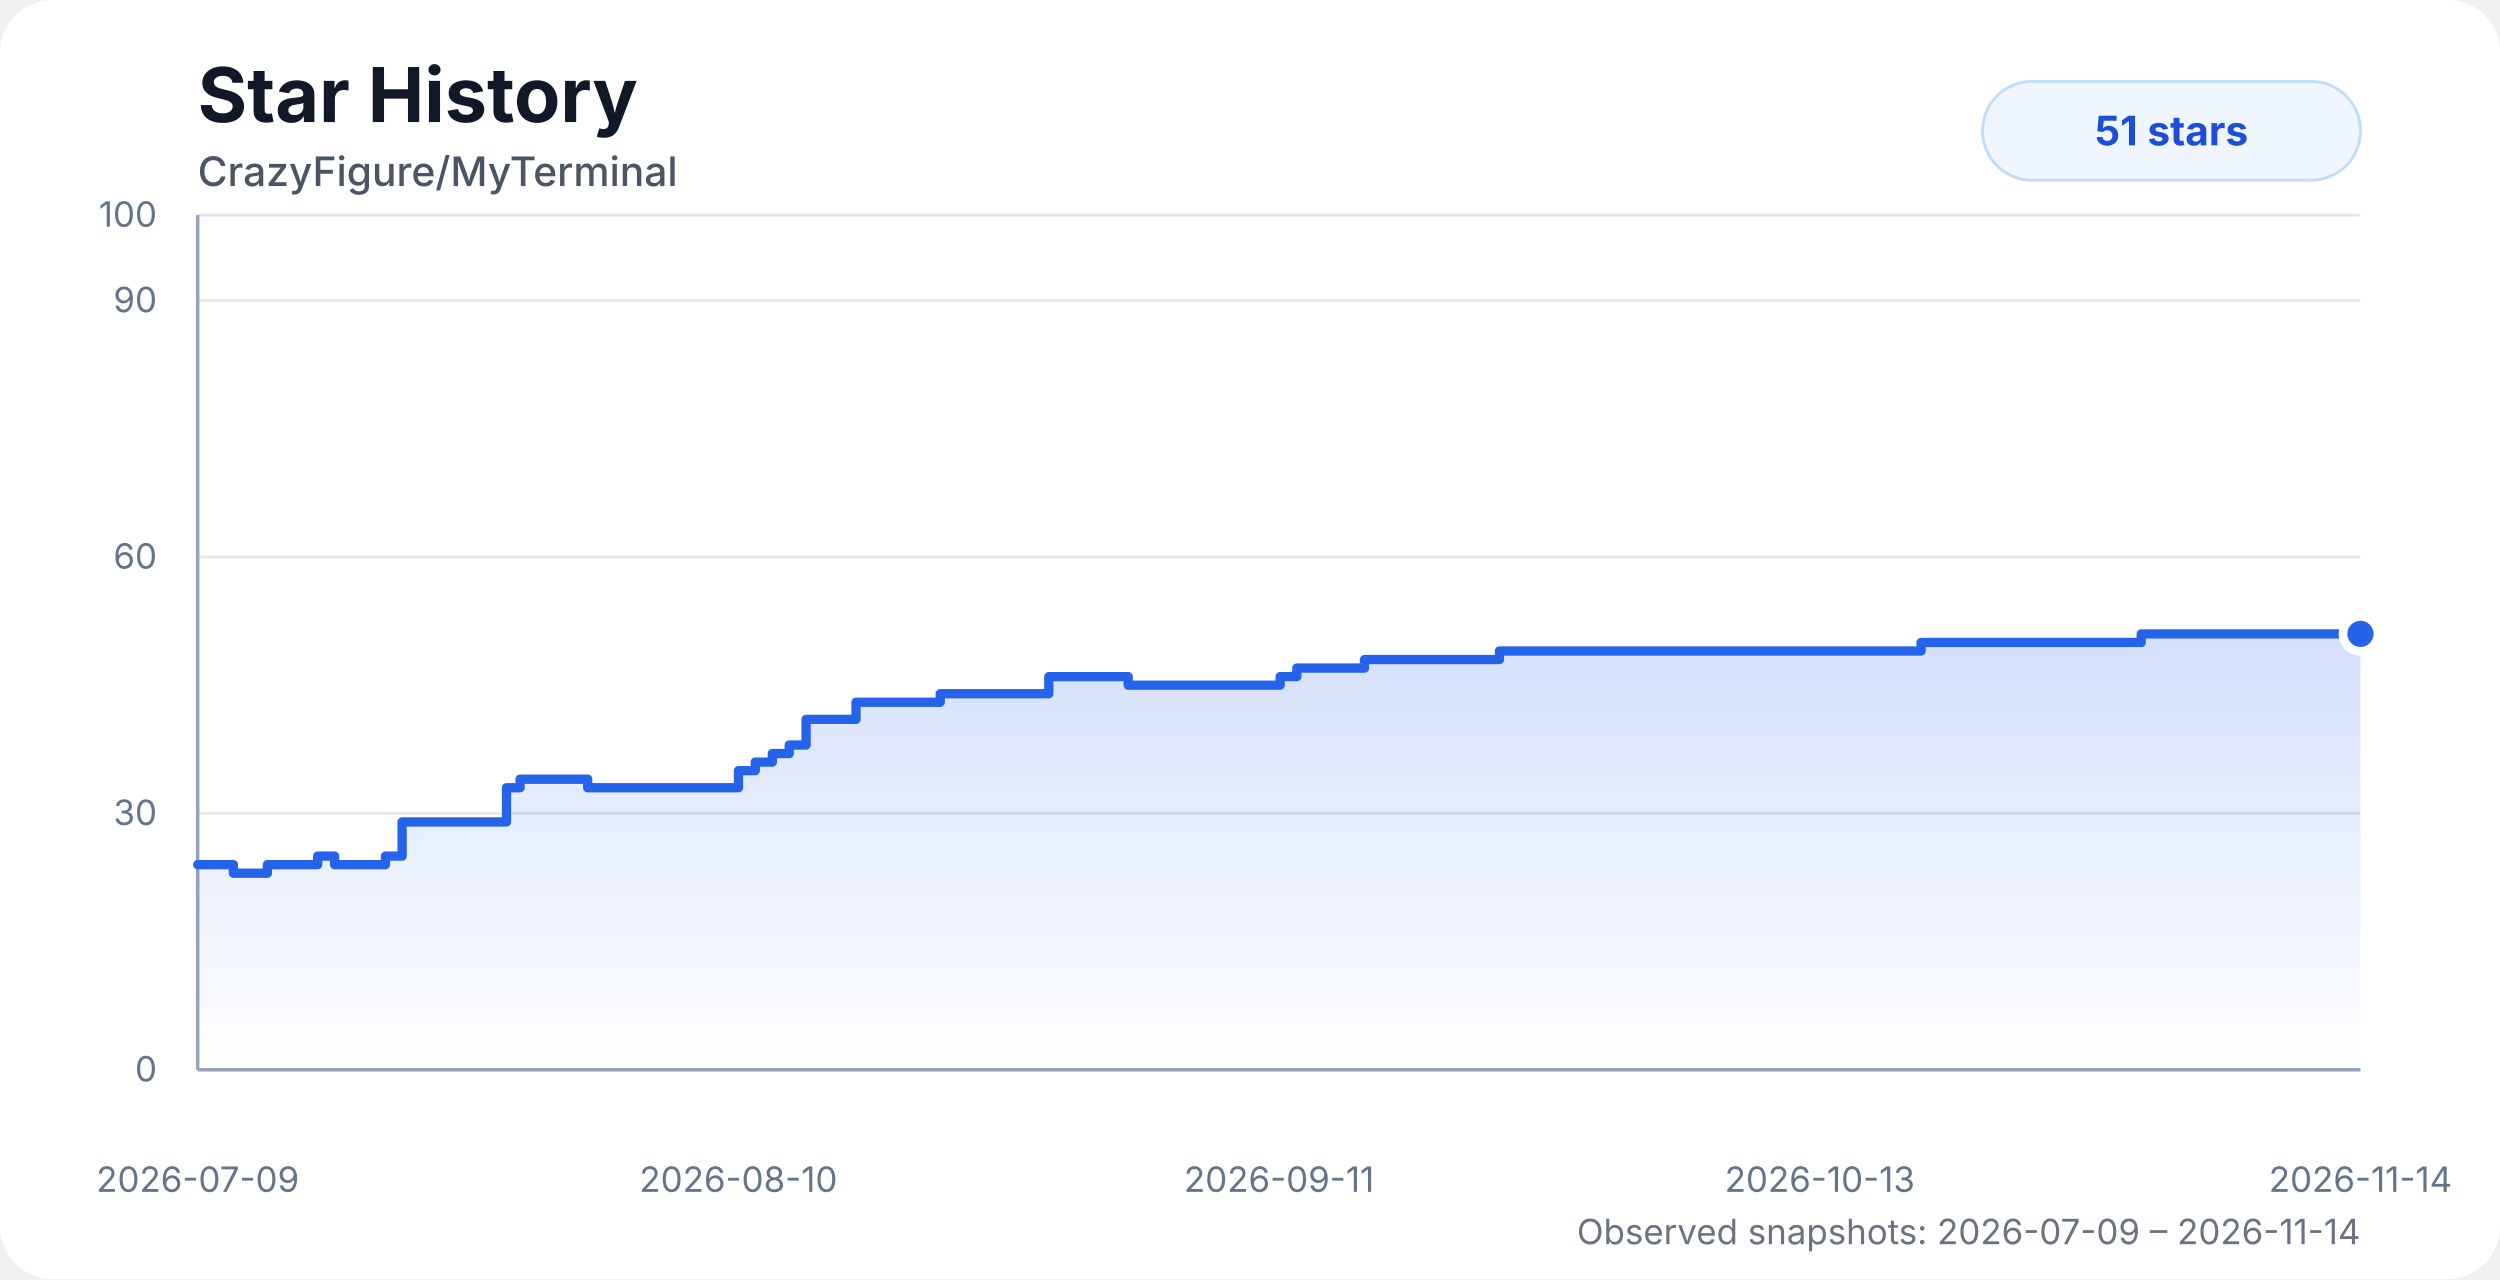
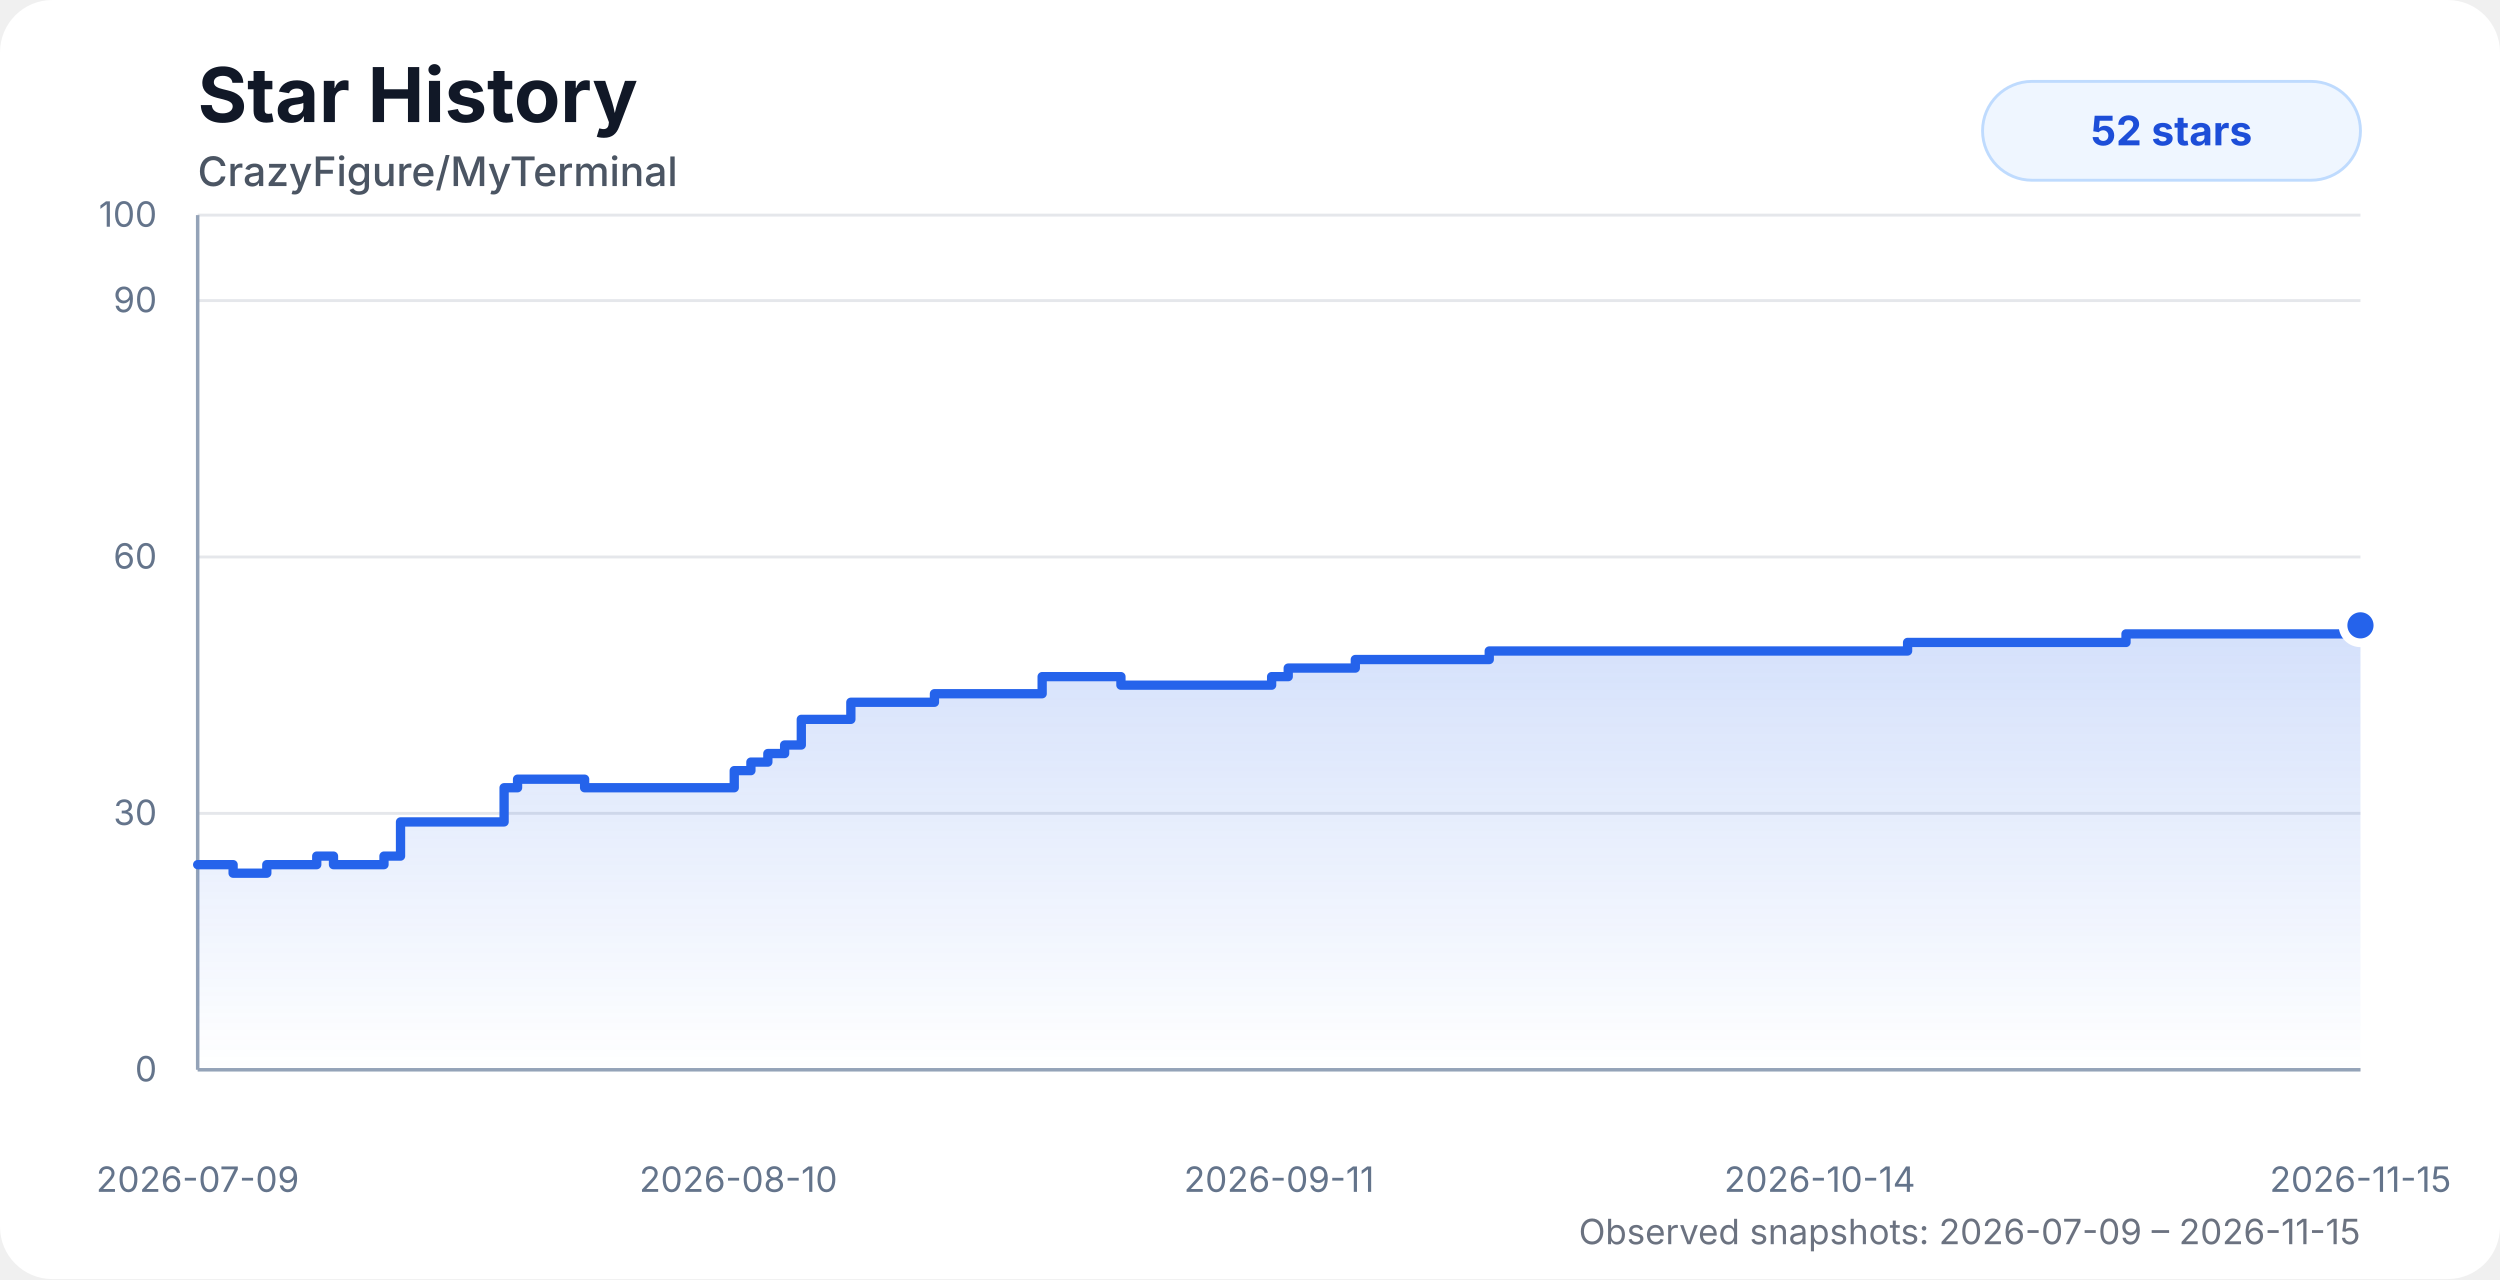
<svg xmlns="http://www.w3.org/2000/svg" width="860" height="440" viewBox="0 0 860 440" role="img" aria-labelledby="title desc">
  <style>
    .chart-bg { fill: #ffffff; }
    .title { fill: #111827; font: 700 26px system-ui, -apple-system, BlinkMacSystemFont, "Segoe UI", sans-serif; }
    .subtitle { fill: #4b5563; font: 500 14px system-ui, -apple-system, BlinkMacSystemFont, "Segoe UI", sans-serif; }
    .axis-label { fill: #64748b; font: 12px system-ui, -apple-system, BlinkMacSystemFont, "Segoe UI", sans-serif; }
    .grid { stroke: #e5e7eb; stroke-width: 1; }
    .axis { stroke: #94a3b8; stroke-width: 1.2; }
    .area { fill: url(#starGradient); opacity: 0.28; }
    .line { fill: none; stroke: #2563eb; stroke-width: 3.2; stroke-linecap: round; stroke-linejoin: round; }
    .dot { fill: #2563eb; stroke: #ffffff; stroke-width: 3; }
    .badge { fill: #eff6ff; stroke: #bfdbfe; }
    .badge-text { fill: #1d4ed8; font: 700 14px system-ui, -apple-system, BlinkMacSystemFont, "Segoe UI", sans-serif; }
    .status { fill: #6b7280; font: 12px system-ui, -apple-system, BlinkMacSystemFont, "Segoe UI", sans-serif; }
    @media (prefers-color-scheme: dark) {
      .chart-bg { fill: #0d1117; }
      .title { fill: #f8fafc; }
      .subtitle { fill: #cbd5e1; }
      .axis-label { fill: #94a3b8; }
      .grid { stroke: #1f2937; }
      .axis { stroke: #475569; }
      .dot { stroke: #0d1117; }
      .badge { fill: #172554; stroke: #1d4ed8; }
      .badge-text { fill: #bfdbfe; }
      .status { fill: #94a3b8; }
    }
  </style>
  <defs>
    <linearGradient id="starGradient" x1="0" x2="0" y1="0" y2="1">
      <stop offset="0%" stop-color="#2563eb" stop-opacity="0.72" />
      <stop offset="100%" stop-color="#2563eb" stop-opacity="0" />
    </linearGradient>
  </defs>
  <rect class="chart-bg" width="860" height="440" rx="18" />
  <text class="title" x="68" y="42">Star History</text>
  <text class="subtitle" x="68" y="64">CrazyFigure/MyTerminal</text>
  <g>
    <line class="grid" x1="68" y1="368" x2="812" y2="368" />
    <line class="grid" x1="68" y1="279.8" x2="812" y2="279.8" />
    <line class="grid" x1="68" y1="191.6" x2="812" y2="191.6" />
    <line class="grid" x1="68" y1="103.4" x2="812" y2="103.4" />
    <line class="grid" x1="68" y1="74" x2="812" y2="74" />
    <line class="axis" x1="68" y1="74" x2="68" y2="368" />
    <line class="axis" x1="68" y1="368" x2="812" y2="368" />
    <text class="axis-label" x="54" y="372" text-anchor="end">0</text>
    <text class="axis-label" x="54" y="283.8" text-anchor="end">30</text>
    <text class="axis-label" x="54" y="195.6" text-anchor="end">60</text>
    <text class="axis-label" x="54" y="107.4" text-anchor="end">90</text>
    <text class="axis-label" x="54" y="78" text-anchor="end">100</text>
    <text class="axis-label" x="68" y="410" text-anchor="middle">2026-07-09</text>
    <text class="axis-label" x="254" y="410" text-anchor="middle">2026-08-10</text>
    <text class="axis-label" x="440" y="410" text-anchor="middle">2026-09-11</text>
-     <text class="axis-label" x="626" y="410" text-anchor="middle">2026-10-13</text>
-     <text class="axis-label" x="812" y="410" text-anchor="middle">2026-11-14</text>
+     <text class="axis-label" x="626" y="410" text-anchor="middle">2026-10-14</text>
+     <text class="axis-label" x="812" y="410" text-anchor="middle">2026-11-15</text>
  </g>
-   <path class="area" d="M 68 297.44 H 74.65 V 297.44 H 80.29 V 300.38 H 91.97 V 297.44 H 109.28 V 294.5 H 115.09 V 297.44 H 132.6 V 294.5 H 138.33 V 282.74 H 144.13 V 282.74 H 174.24 V 270.98 H 178.91 V 268.04 H 202.16 V 270.98 H 219.53 V 270.98 H 225.33 V 270.98 H 231.13 V 270.98 H 236.81 V 270.98 H 242.36 V 270.98 H 248.19 V 270.98 H 254.04 V 265.1 H 259.81 V 262.16 H 265.68 V 259.22 H 271.5 V 256.28 H 277.29 V 247.46 H 282.83 V 247.46 H 288.67 V 247.46 H 294.47 V 241.58 H 300.25 V 241.58 H 306.06 V 241.58 H 311.85 V 241.58 H 317.68 V 241.58 H 323.45 V 238.64 H 329.29 V 238.64 H 335.09 V 238.64 H 340.87 V 238.64 H 346.7 V 238.64 H 354.57 V 238.64 H 360.79 V 232.76 H 365.37 V 232.76 H 370.91 V 232.76 H 376.77 V 232.76 H 382.38 V 232.76 H 388.1 V 235.7 H 393.9 V 235.7 H 399.73 V 235.7 H 405.49 V 235.7 H 411.34 V 235.7 H 417.17 V 235.7 H 422.93 V 235.7 H 428.75 V 235.7 H 434.54 V 235.7 H 440.36 V 232.76 H 446.11 V 229.82 H 452.01 V 229.82 H 457.84 V 229.82 H 463.58 V 229.82 H 469.37 V 226.88 H 475.18 V 226.88 H 480.94 V 226.88 H 486.74 V 226.88 H 492.64 V 226.88 H 498.47 V 226.88 H 504.23 V 226.88 H 509.97 V 226.88 H 515.8 V 223.94 H 521.59 V 223.94 H 527.39 V 223.94 H 533.3 V 223.94 H 539.2 V 223.94 H 545 V 223.94 H 550.76 V 223.94 H 556.65 V 223.94 H 562.41 V 223.94 H 568.11 V 223.94 H 574 V 223.94 H 579.85 V 223.94 H 585.75 V 223.94 H 591.48 V 223.94 H 597.33 V 223.94 H 603.12 V 223.94 H 608.87 V 223.94 H 614.69 V 223.94 H 620.52 V 223.94 H 626.41 V 223.94 H 631.83 V 223.94 H 637.56 V 223.94 H 643.35 V 223.94 H 649.1 V 223.94 H 654.99 V 223.94 H 660.85 V 221 H 666.61 V 221 H 672.4 V 221 H 678.21 V 221 H 683.99 V 221 H 689.77 V 221 H 695.63 V 221 H 701.46 V 221 H 707.27 V 221 H 713.19 V 221 H 719.07 V 221 H 724.88 V 221 H 730.64 V 221 H 736.58 V 218.06 H 742.41 V 218.06 H 748.26 V 218.06 H 753.96 V 218.06 H 759.86 V 218.06 H 765.67 V 218.06 H 771.3 V 218.06 H 777.15 V 218.06 H 783.09 V 218.06 H 788.99 V 218.06 H 794.63 V 218.06 H 800.58 V 218.06 H 806.31 V 218.06 H 812 V 218.06 L 812 368 L 68 368 Z" />
-   <path class="line" d="M 68 297.44 H 74.65 V 297.44 H 80.29 V 300.38 H 91.97 V 297.44 H 109.28 V 294.5 H 115.09 V 297.44 H 132.6 V 294.5 H 138.33 V 282.74 H 144.13 V 282.74 H 174.24 V 270.98 H 178.91 V 268.04 H 202.16 V 270.98 H 219.53 V 270.98 H 225.33 V 270.98 H 231.13 V 270.98 H 236.81 V 270.98 H 242.36 V 270.98 H 248.19 V 270.98 H 254.04 V 265.1 H 259.81 V 262.16 H 265.68 V 259.22 H 271.5 V 256.28 H 277.29 V 247.46 H 282.83 V 247.46 H 288.67 V 247.46 H 294.47 V 241.58 H 300.25 V 241.58 H 306.06 V 241.58 H 311.85 V 241.58 H 317.68 V 241.58 H 323.45 V 238.64 H 329.29 V 238.64 H 335.09 V 238.64 H 340.87 V 238.64 H 346.7 V 238.64 H 354.57 V 238.64 H 360.79 V 232.76 H 365.37 V 232.76 H 370.91 V 232.76 H 376.77 V 232.76 H 382.38 V 232.76 H 388.1 V 235.7 H 393.9 V 235.7 H 399.73 V 235.7 H 405.49 V 235.7 H 411.34 V 235.7 H 417.17 V 235.7 H 422.93 V 235.7 H 428.75 V 235.7 H 434.54 V 235.7 H 440.36 V 232.76 H 446.11 V 229.82 H 452.01 V 229.82 H 457.84 V 229.82 H 463.58 V 229.82 H 469.37 V 226.88 H 475.18 V 226.88 H 480.94 V 226.88 H 486.74 V 226.88 H 492.64 V 226.88 H 498.47 V 226.88 H 504.23 V 226.88 H 509.97 V 226.88 H 515.8 V 223.94 H 521.59 V 223.94 H 527.39 V 223.94 H 533.3 V 223.94 H 539.2 V 223.94 H 545 V 223.94 H 550.76 V 223.94 H 556.65 V 223.94 H 562.41 V 223.94 H 568.11 V 223.94 H 574 V 223.94 H 579.85 V 223.94 H 585.75 V 223.94 H 591.48 V 223.94 H 597.33 V 223.94 H 603.12 V 223.94 H 608.87 V 223.94 H 614.69 V 223.94 H 620.52 V 223.94 H 626.41 V 223.94 H 631.83 V 223.94 H 637.56 V 223.94 H 643.35 V 223.94 H 649.1 V 223.94 H 654.99 V 223.94 H 660.85 V 221 H 666.61 V 221 H 672.4 V 221 H 678.21 V 221 H 683.99 V 221 H 689.77 V 221 H 695.63 V 221 H 701.46 V 221 H 707.27 V 221 H 713.19 V 221 H 719.07 V 221 H 724.88 V 221 H 730.64 V 221 H 736.58 V 218.06 H 742.41 V 218.06 H 748.26 V 218.06 H 753.96 V 218.06 H 759.86 V 218.06 H 765.67 V 218.06 H 771.3 V 218.06 H 777.15 V 218.06 H 783.09 V 218.06 H 788.99 V 218.06 H 794.63 V 218.06 H 800.58 V 218.06 H 806.31 V 218.06 H 812 V 218.06" />
-   <circle class="dot" cx="812" cy="218.06" r="6" />
+   <path class="area" d="M 68 297.44 H 74.6 V 297.44 H 80.19 V 300.38 H 91.78 V 297.44 H 108.96 V 294.5 H 114.72 V 297.44 H 132.09 V 294.5 H 137.78 V 282.74 H 143.53 V 282.74 H 173.41 V 270.98 H 178.04 V 268.04 H 201.11 V 270.98 H 218.35 V 270.98 H 224.1 V 270.98 H 229.85 V 270.98 H 235.49 V 270.98 H 241 V 270.98 H 246.78 V 270.98 H 252.58 V 265.1 H 258.31 V 262.16 H 264.14 V 259.22 H 269.91 V 256.28 H 275.65 V 247.46 H 281.15 V 247.46 H 286.94 V 247.46 H 292.69 V 241.58 H 298.43 V 241.58 H 304.2 V 241.58 H 309.95 V 241.58 H 315.73 V 241.58 H 321.45 V 238.64 H 327.24 V 238.64 H 333 V 238.64 H 338.73 V 238.64 H 344.52 V 238.64 H 352.33 V 238.64 H 358.5 V 232.76 H 363.04 V 232.76 H 368.54 V 232.76 H 374.36 V 232.76 H 379.92 V 232.76 H 385.6 V 235.7 H 391.35 V 235.7 H 397.13 V 235.7 H 402.84 V 235.7 H 408.65 V 235.7 H 414.44 V 235.7 H 420.15 V 235.7 H 425.92 V 235.7 H 431.68 V 235.7 H 437.44 V 232.76 H 443.15 V 229.82 H 449 V 229.82 H 454.79 V 229.82 H 460.48 V 229.82 H 466.23 V 226.88 H 472 V 226.88 H 477.71 V 226.88 H 483.47 V 226.88 H 489.32 V 226.88 H 495.1 V 226.88 H 500.81 V 226.88 H 506.51 V 226.88 H 512.3 V 223.94 H 518.04 V 223.94 H 523.8 V 223.94 H 529.66 V 223.94 H 535.52 V 223.94 H 541.26 V 223.94 H 546.98 V 223.94 H 552.83 V 223.94 H 558.54 V 223.94 H 564.19 V 223.94 H 570.04 V 223.94 H 575.84 V 223.94 H 581.7 V 223.94 H 587.38 V 223.94 H 593.19 V 223.94 H 598.94 V 223.94 H 604.64 V 223.94 H 610.41 V 223.94 H 616.2 V 223.94 H 622.04 V 223.94 H 627.42 V 223.94 H 633.1 V 223.94 H 638.85 V 223.94 H 644.55 V 223.94 H 650.4 V 223.94 H 656.21 V 221 H 661.92 V 221 H 667.67 V 221 H 673.44 V 221 H 679.17 V 221 H 684.9 V 221 H 690.72 V 221 H 696.51 V 221 H 702.27 V 221 H 708.15 V 221 H 713.97 V 221 H 719.75 V 221 H 725.46 V 221 H 731.35 V 218.06 H 737.13 V 218.06 H 742.94 V 218.06 H 748.6 V 218.06 H 754.45 V 218.06 H 760.21 V 218.06 H 765.8 V 218.06 H 771.6 V 218.06 H 777.5 V 218.06 H 783.35 V 218.06 H 788.94 V 218.06 H 794.85 V 218.06 H 800.53 V 218.06 H 806.18 V 218.06 H 812 V 215.12 L 812 368 L 68 368 Z" />
+   <path class="line" d="M 68 297.44 H 74.6 V 297.44 H 80.19 V 300.38 H 91.78 V 297.44 H 108.96 V 294.5 H 114.72 V 297.44 H 132.09 V 294.5 H 137.78 V 282.74 H 143.53 V 282.74 H 173.41 V 270.98 H 178.04 V 268.04 H 201.11 V 270.98 H 218.35 V 270.98 H 224.1 V 270.98 H 229.85 V 270.98 H 235.49 V 270.98 H 241 V 270.98 H 246.78 V 270.98 H 252.58 V 265.1 H 258.31 V 262.16 H 264.14 V 259.22 H 269.91 V 256.28 H 275.65 V 247.46 H 281.15 V 247.46 H 286.94 V 247.46 H 292.69 V 241.58 H 298.43 V 241.58 H 304.2 V 241.58 H 309.95 V 241.58 H 315.73 V 241.58 H 321.45 V 238.64 H 327.24 V 238.64 H 333 V 238.64 H 338.73 V 238.64 H 344.52 V 238.64 H 352.33 V 238.64 H 358.5 V 232.76 H 363.04 V 232.76 H 368.54 V 232.76 H 374.36 V 232.76 H 379.92 V 232.76 H 385.6 V 235.7 H 391.35 V 235.7 H 397.13 V 235.7 H 402.84 V 235.7 H 408.65 V 235.7 H 414.44 V 235.7 H 420.15 V 235.7 H 425.92 V 235.7 H 431.68 V 235.7 H 437.44 V 232.76 H 443.15 V 229.82 H 449 V 229.82 H 454.79 V 229.82 H 460.48 V 229.82 H 466.23 V 226.88 H 472 V 226.88 H 477.71 V 226.88 H 483.47 V 226.88 H 489.32 V 226.88 H 495.1 V 226.88 H 500.81 V 226.88 H 506.51 V 226.88 H 512.3 V 223.94 H 518.04 V 223.94 H 523.8 V 223.94 H 529.66 V 223.94 H 535.52 V 223.94 H 541.26 V 223.94 H 546.98 V 223.94 H 552.83 V 223.94 H 558.54 V 223.94 H 564.19 V 223.94 H 570.04 V 223.94 H 575.84 V 223.94 H 581.7 V 223.94 H 587.38 V 223.94 H 593.19 V 223.94 H 598.94 V 223.94 H 604.64 V 223.94 H 610.41 V 223.94 H 616.2 V 223.94 H 622.04 V 223.94 H 627.42 V 223.94 H 633.1 V 223.94 H 638.85 V 223.94 H 644.55 V 223.94 H 650.4 V 223.94 H 656.21 V 221 H 661.92 V 221 H 667.67 V 221 H 673.44 V 221 H 679.17 V 221 H 684.9 V 221 H 690.72 V 221 H 696.51 V 221 H 702.27 V 221 H 708.15 V 221 H 713.97 V 221 H 719.75 V 221 H 725.46 V 221 H 731.35 V 218.06 H 737.13 V 218.06 H 742.94 V 218.06 H 748.6 V 218.06 H 754.45 V 218.06 H 760.21 V 218.06 H 765.8 V 218.06 H 771.6 V 218.06 H 777.5 V 218.06 H 783.35 V 218.06 H 788.94 V 218.06 H 794.85 V 218.06 H 800.53 V 218.06 H 806.18 V 218.06 H 812 V 215.12" />
+   <circle class="dot" cx="812" cy="215.12" r="6" />
  <rect class="badge" x="682" y="28" width="130" height="34" rx="17" />
-   <text class="badge-text" x="747" y="50" text-anchor="middle">51 stars</text>
-   <text class="status" x="812" y="428" text-anchor="end">Observed snapshots: 2026-07-09 – 2026-11-14</text>
+   <text class="badge-text" x="747" y="50" text-anchor="middle">52 stars</text>
+   <text class="status" x="812" y="428" text-anchor="end">Observed snapshots: 2026-07-09 – 2026-11-15</text>
</svg>
